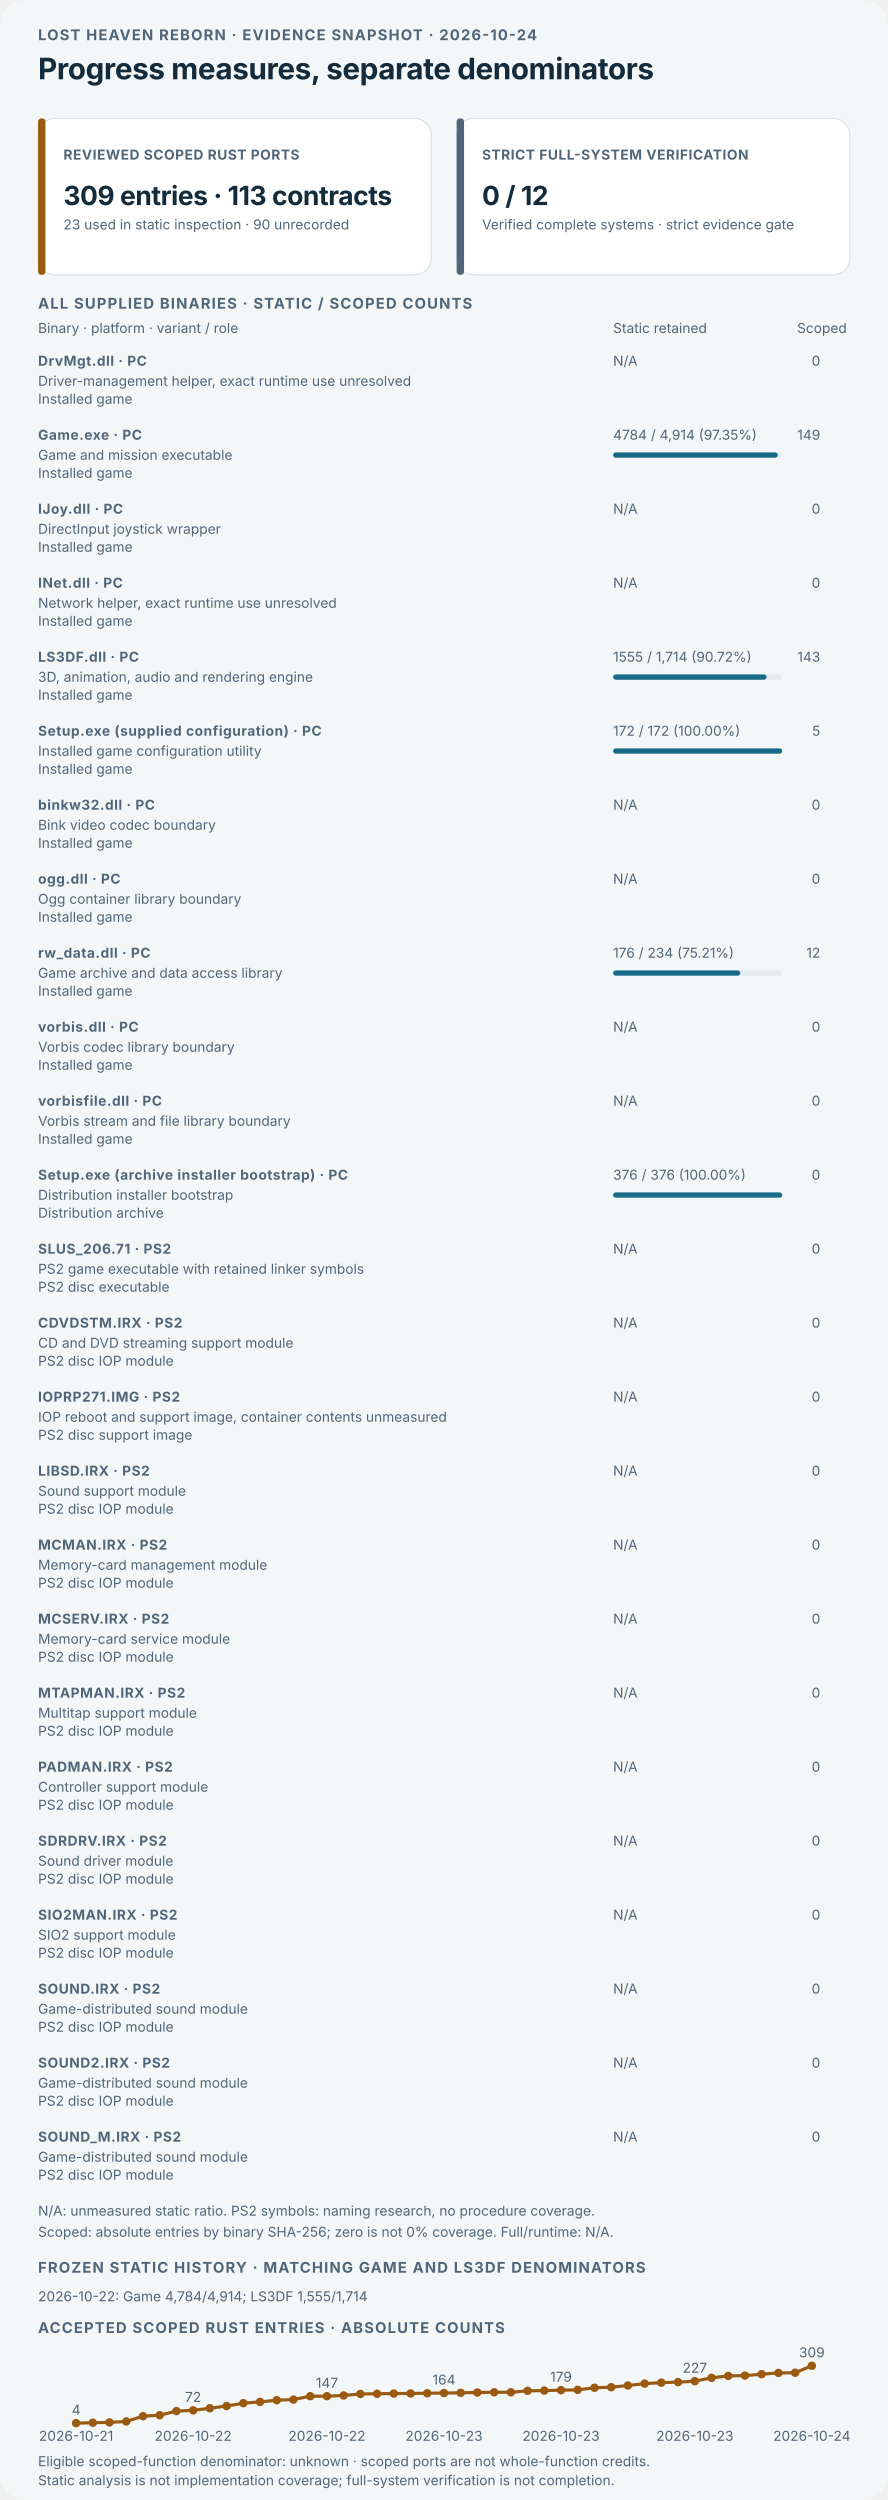
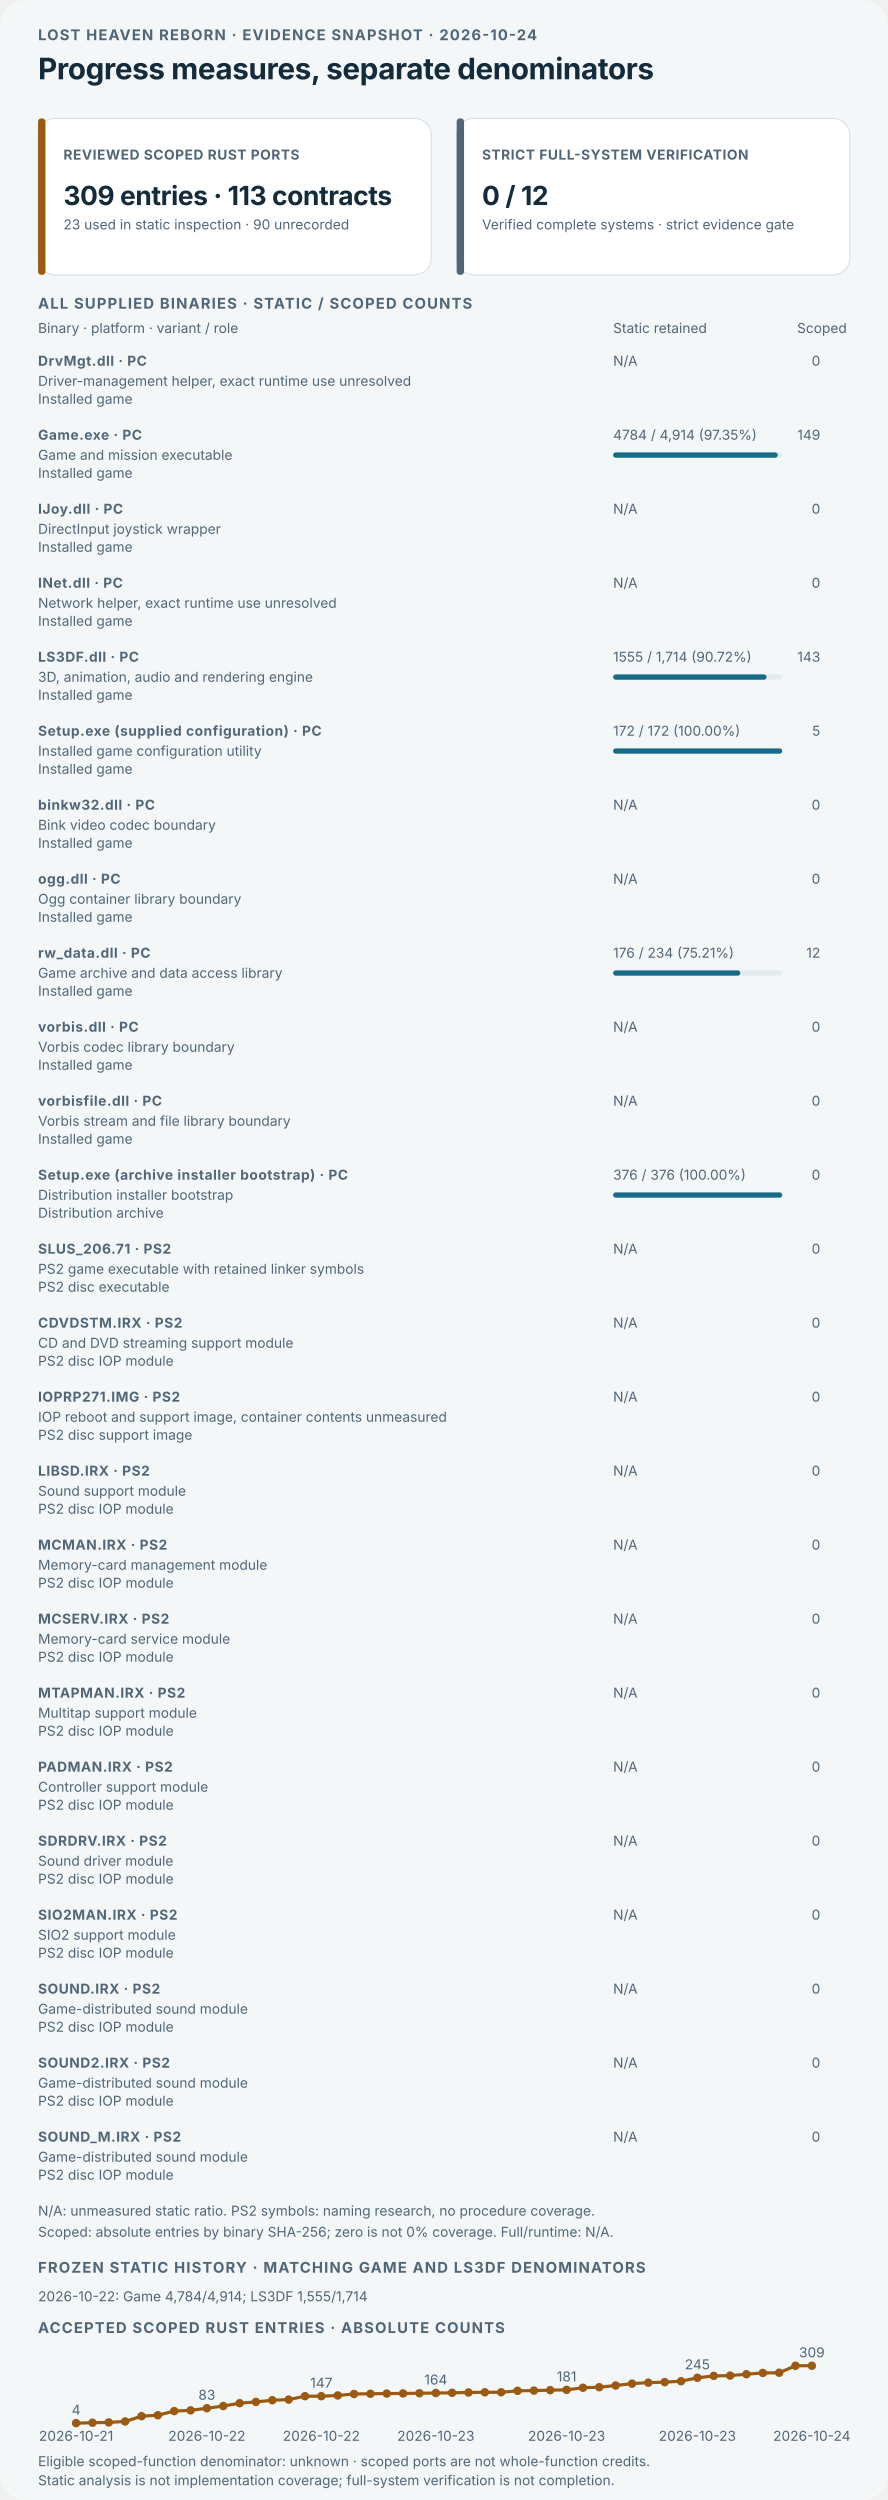
<svg xmlns="http://www.w3.org/2000/svg" viewBox="0 0 840 2365" role="img" aria-labelledby="dashboard-title dashboard-desc">
  <style>text{font-family:Inter,ui-sans-serif,system-ui,-apple-system,"Segoe UI",sans-serif;fill:#142b3b}.kicker{font-size:14px;font-weight:700;letter-spacing:1.1px;fill:#506577}.title{font-size:28px;font-weight:750;letter-spacing:-.35px}.label{font-size:13px;font-weight:750;letter-spacing:.5px;fill:#506577}.value{font-size:25px;font-weight:750;letter-spacing:-.4px}.detail,.history{font-size:13px;fill:#506577}.dark-bg{display:none}@media(prefers-color-scheme:dark){.light-bg{display:none}.dark-bg{display:inline}text{fill:#edf4f6}.kicker,.label,.detail,.history{fill:#b3c5ce}.card-bg{fill:#172b39;stroke:#3b5361}.bar-track{fill:#314957}}</style>
  <rect class="light-bg" width="840" height="2365" rx="24" fill="#f3f7f8" />
  <rect class="dark-bg" width="840" height="2365" rx="24" fill="#0d1b25" />
  <text x="36" y="38" class="kicker">LOST HEAVEN REBORN · EVIDENCE SNAPSHOT · 2026-10-24</text>
  <text x="36" y="75" class="title">Progress measures, separate denominators</text>
  <g>
    <rect class="card-bg" x="36" y="112" width="372" height="148" rx="16" fill="#ffffff" stroke="#d4e0e5" />
    <rect x="36" y="112" width="7" height="148" rx="3" fill="#9a5a12" />
    <text x="60" y="151" class="label">REVIEWED SCOPED RUST PORTS</text>
    <text x="60" y="194" class="value">309 entries · 113 contracts</text>
    <text x="60" y="217" class="detail">23 used in static inspection · 90 unrecorded</text>
  </g>
  <g>
    <rect class="card-bg" x="432" y="112" width="372" height="148" rx="16" fill="#ffffff" stroke="#d4e0e5" />
    <rect x="432" y="112" width="7" height="148" rx="3" fill="#506577" />
    <text x="456" y="151" class="label">STRICT FULL-SYSTEM VERIFICATION</text>
    <text x="456" y="194" class="value">0 / 12</text>
    <text x="456" y="217" class="detail">Verified complete systems · strict evidence gate</text>
  </g>
  <text x="36" y="292" class="kicker">ALL SUPPLIED BINARIES · STATIC / SCOPED COUNTS</text>
  <text x="36" y="315" class="detail">Binary · platform · variant / role</text>
  <text x="580" y="315" class="detail">Static retained</text>
  <text x="754" y="315" class="detail">Scoped</text>
  <text x="36" y="346" class="label">DrvMgt.dll · PC</text>
  <text x="36" y="365" class="detail">Driver-management helper, exact runtime use unresolved</text>
  <text x="36" y="382" class="detail">Installed game</text>
  <text x="580" y="346" class="detail">N/A</text>
  <text x="776" y="346" text-anchor="end" class="detail">0</text>
  <text x="36" y="416" class="label">Game.exe · PC</text>
  <text x="36" y="435" class="detail">Game and mission executable</text>
  <text x="36" y="452" class="detail">Installed game</text>
  <text x="580" y="416" class="detail">4784 / 4,914 (97.35%)</text>
  <text x="776" y="416" text-anchor="end" class="detail">149</text>
  <rect class="catalog-static-track bar-track" x="580" y="428" width="160" height="5" rx="2.5" fill="#e2ebee" />
  <rect class="catalog-static-fill" x="580" y="428" width="155.767" height="5" rx="2.5" fill="#176b87" />
  <text x="36" y="486" class="label">IJoy.dll · PC</text>
  <text x="36" y="505" class="detail">DirectInput joystick wrapper</text>
  <text x="36" y="522" class="detail">Installed game</text>
  <text x="580" y="486" class="detail">N/A</text>
  <text x="776" y="486" text-anchor="end" class="detail">0</text>
  <text x="36" y="556" class="label">INet.dll · PC</text>
  <text x="36" y="575" class="detail">Network helper, exact runtime use unresolved</text>
  <text x="36" y="592" class="detail">Installed game</text>
  <text x="580" y="556" class="detail">N/A</text>
  <text x="776" y="556" text-anchor="end" class="detail">0</text>
  <text x="36" y="626" class="label">LS3DF.dll · PC</text>
  <text x="36" y="645" class="detail">3D, animation, audio and rendering engine</text>
  <text x="36" y="662" class="detail">Installed game</text>
  <text x="580" y="626" class="detail">1555 / 1,714 (90.72%)</text>
  <text x="776" y="626" text-anchor="end" class="detail">143</text>
  <rect class="catalog-static-track bar-track" x="580" y="638" width="160" height="5" rx="2.5" fill="#e2ebee" />
  <rect class="catalog-static-fill" x="580" y="638" width="145.158" height="5" rx="2.5" fill="#176b87" />
  <text x="36" y="696" class="label">Setup.exe (supplied configuration) · PC</text>
  <text x="36" y="715" class="detail">Installed game configuration utility</text>
  <text x="36" y="732" class="detail">Installed game</text>
  <text x="580" y="696" class="detail">172 / 172 (100.00%)</text>
  <text x="776" y="696" text-anchor="end" class="detail">5</text>
  <rect class="catalog-static-track bar-track" x="580" y="708" width="160" height="5" rx="2.5" fill="#e2ebee" />
  <rect class="catalog-static-fill" x="580" y="708" width="160.000" height="5" rx="2.5" fill="#176b87" />
  <text x="36" y="766" class="label">binkw32.dll · PC</text>
  <text x="36" y="785" class="detail">Bink video codec boundary</text>
  <text x="36" y="802" class="detail">Installed game</text>
  <text x="580" y="766" class="detail">N/A</text>
  <text x="776" y="766" text-anchor="end" class="detail">0</text>
  <text x="36" y="836" class="label">ogg.dll · PC</text>
  <text x="36" y="855" class="detail">Ogg container library boundary</text>
  <text x="36" y="872" class="detail">Installed game</text>
  <text x="580" y="836" class="detail">N/A</text>
  <text x="776" y="836" text-anchor="end" class="detail">0</text>
  <text x="36" y="906" class="label">rw_data.dll · PC</text>
  <text x="36" y="925" class="detail">Game archive and data access library</text>
  <text x="36" y="942" class="detail">Installed game</text>
  <text x="580" y="906" class="detail">176 / 234 (75.21%)</text>
  <text x="776" y="906" text-anchor="end" class="detail">12</text>
  <rect class="catalog-static-track bar-track" x="580" y="918" width="160" height="5" rx="2.5" fill="#e2ebee" />
  <rect class="catalog-static-fill" x="580" y="918" width="120.342" height="5" rx="2.5" fill="#176b87" />
  <text x="36" y="976" class="label">vorbis.dll · PC</text>
  <text x="36" y="995" class="detail">Vorbis codec library boundary</text>
  <text x="36" y="1012" class="detail">Installed game</text>
  <text x="580" y="976" class="detail">N/A</text>
  <text x="776" y="976" text-anchor="end" class="detail">0</text>
  <text x="36" y="1046" class="label">vorbisfile.dll · PC</text>
  <text x="36" y="1065" class="detail">Vorbis stream and file library boundary</text>
  <text x="36" y="1082" class="detail">Installed game</text>
  <text x="580" y="1046" class="detail">N/A</text>
  <text x="776" y="1046" text-anchor="end" class="detail">0</text>
  <text x="36" y="1116" class="label">Setup.exe (archive installer bootstrap) · PC</text>
  <text x="36" y="1135" class="detail">Distribution installer bootstrap</text>
  <text x="36" y="1152" class="detail">Distribution archive</text>
  <text x="580" y="1116" class="detail">376 / 376 (100.00%)</text>
  <text x="776" y="1116" text-anchor="end" class="detail">0</text>
  <rect class="catalog-static-track bar-track" x="580" y="1128" width="160" height="5" rx="2.5" fill="#e2ebee" />
  <rect class="catalog-static-fill" x="580" y="1128" width="160.000" height="5" rx="2.5" fill="#176b87" />
  <text x="36" y="1186" class="label">SLUS_206.71 · PS2</text>
  <text x="36" y="1205" class="detail">PS2 game executable with retained linker symbols</text>
  <text x="36" y="1222" class="detail">PS2 disc executable</text>
  <text x="580" y="1186" class="detail">N/A</text>
  <text x="776" y="1186" text-anchor="end" class="detail">0</text>
  <text x="36" y="1256" class="label">CDVDSTM.IRX · PS2</text>
  <text x="36" y="1275" class="detail">CD and DVD streaming support module</text>
  <text x="36" y="1292" class="detail">PS2 disc IOP module</text>
  <text x="580" y="1256" class="detail">N/A</text>
  <text x="776" y="1256" text-anchor="end" class="detail">0</text>
  <text x="36" y="1326" class="label">IOPRP271.IMG · PS2</text>
  <text x="36" y="1345" class="detail">IOP reboot and support image, container contents unmeasured</text>
  <text x="36" y="1362" class="detail">PS2 disc support image</text>
  <text x="580" y="1326" class="detail">N/A</text>
  <text x="776" y="1326" text-anchor="end" class="detail">0</text>
  <text x="36" y="1396" class="label">LIBSD.IRX · PS2</text>
  <text x="36" y="1415" class="detail">Sound support module</text>
  <text x="36" y="1432" class="detail">PS2 disc IOP module</text>
  <text x="580" y="1396" class="detail">N/A</text>
  <text x="776" y="1396" text-anchor="end" class="detail">0</text>
  <text x="36" y="1466" class="label">MCMAN.IRX · PS2</text>
  <text x="36" y="1485" class="detail">Memory-card management module</text>
  <text x="36" y="1502" class="detail">PS2 disc IOP module</text>
  <text x="580" y="1466" class="detail">N/A</text>
  <text x="776" y="1466" text-anchor="end" class="detail">0</text>
  <text x="36" y="1536" class="label">MCSERV.IRX · PS2</text>
  <text x="36" y="1555" class="detail">Memory-card service module</text>
  <text x="36" y="1572" class="detail">PS2 disc IOP module</text>
  <text x="580" y="1536" class="detail">N/A</text>
  <text x="776" y="1536" text-anchor="end" class="detail">0</text>
  <text x="36" y="1606" class="label">MTAPMAN.IRX · PS2</text>
  <text x="36" y="1625" class="detail">Multitap support module</text>
  <text x="36" y="1642" class="detail">PS2 disc IOP module</text>
  <text x="580" y="1606" class="detail">N/A</text>
  <text x="776" y="1606" text-anchor="end" class="detail">0</text>
  <text x="36" y="1676" class="label">PADMAN.IRX · PS2</text>
  <text x="36" y="1695" class="detail">Controller support module</text>
  <text x="36" y="1712" class="detail">PS2 disc IOP module</text>
  <text x="580" y="1676" class="detail">N/A</text>
  <text x="776" y="1676" text-anchor="end" class="detail">0</text>
  <text x="36" y="1746" class="label">SDRDRV.IRX · PS2</text>
  <text x="36" y="1765" class="detail">Sound driver module</text>
  <text x="36" y="1782" class="detail">PS2 disc IOP module</text>
  <text x="580" y="1746" class="detail">N/A</text>
  <text x="776" y="1746" text-anchor="end" class="detail">0</text>
  <text x="36" y="1816" class="label">SIO2MAN.IRX · PS2</text>
  <text x="36" y="1835" class="detail">SIO2 support module</text>
  <text x="36" y="1852" class="detail">PS2 disc IOP module</text>
  <text x="580" y="1816" class="detail">N/A</text>
  <text x="776" y="1816" text-anchor="end" class="detail">0</text>
  <text x="36" y="1886" class="label">SOUND.IRX · PS2</text>
  <text x="36" y="1905" class="detail">Game-distributed sound module</text>
  <text x="36" y="1922" class="detail">PS2 disc IOP module</text>
  <text x="580" y="1886" class="detail">N/A</text>
  <text x="776" y="1886" text-anchor="end" class="detail">0</text>
  <text x="36" y="1956" class="label">SOUND2.IRX · PS2</text>
  <text x="36" y="1975" class="detail">Game-distributed sound module</text>
  <text x="36" y="1992" class="detail">PS2 disc IOP module</text>
  <text x="580" y="1956" class="detail">N/A</text>
  <text x="776" y="1956" text-anchor="end" class="detail">0</text>
  <text x="36" y="2026" class="label">SOUND_M.IRX · PS2</text>
  <text x="36" y="2045" class="detail">Game-distributed sound module</text>
  <text x="36" y="2062" class="detail">PS2 disc IOP module</text>
  <text x="580" y="2026" class="detail">N/A</text>
  <text x="776" y="2026" text-anchor="end" class="detail">0</text>
  <text x="36" y="2096" class="detail">N/A: unmeasured static ratio. PS2 symbols: naming research, no procedure coverage.</text>
  <text x="36" y="2116" class="detail">Scoped: absolute entries by binary SHA-256; zero is not 0% coverage. Full/runtime: N/A.</text>
  <text x="36" y="2150" class="kicker">FROZEN STATIC HISTORY · MATCHING GAME AND LS3DF DENOMINATORS</text>
  <text x="36" y="2177" class="history">2026-10-22: Game 4,784/4,914; LS3DF 1,555/1,714</text>
  <text x="36" y="2207" class="kicker">ACCEPTED SCOPED RUST ENTRIES · ABSOLUTE COUNTS</text>
-   <polyline points="72.0,2292.3 87.8,2291.9 103.6,2291.6 119.5,2290.7 135.3,2285.7 151.1,2284.8 166.9,2280.9 182.7,2280.2 198.5,2278.2 214.4,2276.1 230.2,2273.4 246.0,2272.2 261.8,2270.6 277.6,2270.0 293.5,2266.8 309.3,2266.8 325.1,2266.1 340.9,2264.7 356.7,2264.5 372.5,2264.3 388.4,2264.2 404.2,2264.0 420.0,2263.8 435.8,2263.6 451.6,2263.3 467.5,2263.1 483.3,2263.1 499.1,2261.7 514.9,2261.5 530.7,2261.1 546.5,2260.8 562.4,2258.8 578.2,2258.3 594.0,2256.7 609.8,2254.9 625.6,2254.0 641.5,2253.5 657.3,2252.6 673.1,2249.4 688.9,2247.6 704.7,2247.3 720.5,2246.0 736.4,2244.8 752.2,2244.6 768.0,2238.0" fill="none" stroke="#9a5a12" stroke-width="3" stroke-linecap="round" stroke-linejoin="round" />
+   <polyline points="72.0,2292.3 87.5,2291.9 102.9,2291.6 118.4,2290.7 133.9,2285.7 149.3,2284.8 164.8,2280.9 180.3,2280.2 195.7,2278.2 211.2,2276.1 226.7,2273.4 242.1,2272.2 257.6,2270.6 273.1,2270.0 288.5,2266.8 304.0,2266.8 319.5,2266.1 334.9,2264.7 350.4,2264.5 365.9,2264.3 381.3,2264.2 396.8,2264.0 412.3,2263.8 427.7,2263.6 443.2,2263.3 458.7,2263.1 474.1,2263.1 489.6,2261.7 505.1,2261.5 520.5,2261.1 536.0,2260.8 551.5,2258.8 566.9,2258.3 582.4,2256.7 597.9,2254.9 613.3,2254.0 628.8,2253.5 644.3,2252.6 659.7,2249.4 675.2,2247.6 690.7,2247.3 706.1,2246.0 721.6,2244.8 737.1,2244.6 752.5,2238.0 768.0,2238.0" fill="none" stroke="#9a5a12" stroke-width="3" stroke-linecap="round" stroke-linejoin="round" />
  <circle cx="72.0" cy="2292.3" r="4" fill="#9a5a12" />
  <text x="72.0" y="2284.3" text-anchor="middle" class="history">4</text>
  <text x="72.0" y="2309" text-anchor="middle" class="history">2026-10-21</text>
-   <circle cx="87.8" cy="2291.9" r="4" fill="#9a5a12" />
-   <circle cx="103.6" cy="2291.6" r="4" fill="#9a5a12" />
-   <circle cx="119.5" cy="2290.7" r="4" fill="#9a5a12" />
-   <circle cx="135.3" cy="2285.7" r="4" fill="#9a5a12" />
-   <circle cx="151.1" cy="2284.8" r="4" fill="#9a5a12" />
-   <circle cx="166.9" cy="2280.9" r="4" fill="#9a5a12" />
-   <circle cx="182.7" cy="2280.2" r="4" fill="#9a5a12" />
-   <text x="182.7" y="2272.2" text-anchor="middle" class="history">72</text>
-   <text x="182.7" y="2309" text-anchor="middle" class="history">2026-10-22</text>
-   <circle cx="198.5" cy="2278.2" r="4" fill="#9a5a12" />
-   <circle cx="214.4" cy="2276.1" r="4" fill="#9a5a12" />
-   <circle cx="230.2" cy="2273.4" r="4" fill="#9a5a12" />
-   <circle cx="246.0" cy="2272.2" r="4" fill="#9a5a12" />
-   <circle cx="261.8" cy="2270.6" r="4" fill="#9a5a12" />
-   <circle cx="277.6" cy="2270.0" r="4" fill="#9a5a12" />
-   <circle cx="293.5" cy="2266.8" r="4" fill="#9a5a12" />
-   <circle cx="309.3" cy="2266.8" r="4" fill="#9a5a12" />
-   <text x="309.3" y="2258.8" text-anchor="middle" class="history">147</text>
-   <text x="309.3" y="2309" text-anchor="middle" class="history">2026-10-22</text>
-   <circle cx="325.1" cy="2266.1" r="4" fill="#9a5a12" />
-   <circle cx="340.9" cy="2264.7" r="4" fill="#9a5a12" />
-   <circle cx="356.7" cy="2264.5" r="4" fill="#9a5a12" />
-   <circle cx="372.5" cy="2264.3" r="4" fill="#9a5a12" />
-   <circle cx="388.4" cy="2264.2" r="4" fill="#9a5a12" />
-   <circle cx="404.2" cy="2264.0" r="4" fill="#9a5a12" />
-   <circle cx="420.0" cy="2263.8" r="4" fill="#9a5a12" />
-   <text x="420.0" y="2255.8" text-anchor="middle" class="history">164</text>
-   <text x="420.0" y="2309" text-anchor="middle" class="history">2026-10-23</text>
-   <circle cx="435.8" cy="2263.6" r="4" fill="#9a5a12" />
-   <circle cx="451.6" cy="2263.3" r="4" fill="#9a5a12" />
-   <circle cx="467.5" cy="2263.1" r="4" fill="#9a5a12" />
-   <circle cx="483.3" cy="2263.1" r="4" fill="#9a5a12" />
-   <circle cx="499.1" cy="2261.7" r="4" fill="#9a5a12" />
-   <circle cx="514.9" cy="2261.5" r="4" fill="#9a5a12" />
-   <circle cx="530.7" cy="2261.1" r="4" fill="#9a5a12" />
-   <text x="530.7" y="2253.1" text-anchor="middle" class="history">179</text>
-   <text x="530.7" y="2309" text-anchor="middle" class="history">2026-10-23</text>
-   <circle cx="546.5" cy="2260.8" r="4" fill="#9a5a12" />
-   <circle cx="562.4" cy="2258.8" r="4" fill="#9a5a12" />
-   <circle cx="578.2" cy="2258.3" r="4" fill="#9a5a12" />
-   <circle cx="594.0" cy="2256.7" r="4" fill="#9a5a12" />
-   <circle cx="609.8" cy="2254.9" r="4" fill="#9a5a12" />
-   <circle cx="625.6" cy="2254.0" r="4" fill="#9a5a12" />
-   <circle cx="641.5" cy="2253.5" r="4" fill="#9a5a12" />
-   <circle cx="657.3" cy="2252.6" r="4" fill="#9a5a12" />
-   <text x="657.3" y="2244.6" text-anchor="middle" class="history">227</text>
-   <text x="657.3" y="2309" text-anchor="middle" class="history">2026-10-23</text>
-   <circle cx="673.1" cy="2249.4" r="4" fill="#9a5a12" />
-   <circle cx="688.9" cy="2247.6" r="4" fill="#9a5a12" />
-   <circle cx="704.7" cy="2247.3" r="4" fill="#9a5a12" />
-   <circle cx="720.5" cy="2246.0" r="4" fill="#9a5a12" />
-   <circle cx="736.4" cy="2244.8" r="4" fill="#9a5a12" />
-   <circle cx="752.2" cy="2244.6" r="4" fill="#9a5a12" />
+   <circle cx="87.5" cy="2291.9" r="4" fill="#9a5a12" />
+   <circle cx="102.9" cy="2291.6" r="4" fill="#9a5a12" />
+   <circle cx="118.4" cy="2290.7" r="4" fill="#9a5a12" />
+   <circle cx="133.9" cy="2285.7" r="4" fill="#9a5a12" />
+   <circle cx="149.3" cy="2284.8" r="4" fill="#9a5a12" />
+   <circle cx="164.8" cy="2280.9" r="4" fill="#9a5a12" />
+   <circle cx="180.3" cy="2280.2" r="4" fill="#9a5a12" />
+   <circle cx="195.7" cy="2278.2" r="4" fill="#9a5a12" />
+   <text x="195.7" y="2270.2" text-anchor="middle" class="history">83</text>
+   <text x="195.7" y="2309" text-anchor="middle" class="history">2026-10-22</text>
+   <circle cx="211.2" cy="2276.1" r="4" fill="#9a5a12" />
+   <circle cx="226.7" cy="2273.4" r="4" fill="#9a5a12" />
+   <circle cx="242.1" cy="2272.2" r="4" fill="#9a5a12" />
+   <circle cx="257.6" cy="2270.6" r="4" fill="#9a5a12" />
+   <circle cx="273.1" cy="2270.0" r="4" fill="#9a5a12" />
+   <circle cx="288.5" cy="2266.8" r="4" fill="#9a5a12" />
+   <circle cx="304.0" cy="2266.8" r="4" fill="#9a5a12" />
+   <text x="304.0" y="2258.8" text-anchor="middle" class="history">147</text>
+   <text x="304.0" y="2309" text-anchor="middle" class="history">2026-10-22</text>
+   <circle cx="319.5" cy="2266.1" r="4" fill="#9a5a12" />
+   <circle cx="334.9" cy="2264.7" r="4" fill="#9a5a12" />
+   <circle cx="350.4" cy="2264.5" r="4" fill="#9a5a12" />
+   <circle cx="365.9" cy="2264.3" r="4" fill="#9a5a12" />
+   <circle cx="381.3" cy="2264.2" r="4" fill="#9a5a12" />
+   <circle cx="396.8" cy="2264.0" r="4" fill="#9a5a12" />
+   <circle cx="412.3" cy="2263.8" r="4" fill="#9a5a12" />
+   <text x="412.3" y="2255.8" text-anchor="middle" class="history">164</text>
+   <text x="412.3" y="2309" text-anchor="middle" class="history">2026-10-23</text>
+   <circle cx="427.7" cy="2263.6" r="4" fill="#9a5a12" />
+   <circle cx="443.2" cy="2263.3" r="4" fill="#9a5a12" />
+   <circle cx="458.7" cy="2263.1" r="4" fill="#9a5a12" />
+   <circle cx="474.1" cy="2263.1" r="4" fill="#9a5a12" />
+   <circle cx="489.6" cy="2261.7" r="4" fill="#9a5a12" />
+   <circle cx="505.1" cy="2261.5" r="4" fill="#9a5a12" />
+   <circle cx="520.5" cy="2261.1" r="4" fill="#9a5a12" />
+   <circle cx="536.0" cy="2260.8" r="4" fill="#9a5a12" />
+   <text x="536.0" y="2252.8" text-anchor="middle" class="history">181</text>
+   <text x="536.0" y="2309" text-anchor="middle" class="history">2026-10-23</text>
+   <circle cx="551.5" cy="2258.8" r="4" fill="#9a5a12" />
+   <circle cx="566.9" cy="2258.3" r="4" fill="#9a5a12" />
+   <circle cx="582.4" cy="2256.7" r="4" fill="#9a5a12" />
+   <circle cx="597.9" cy="2254.9" r="4" fill="#9a5a12" />
+   <circle cx="613.3" cy="2254.0" r="4" fill="#9a5a12" />
+   <circle cx="628.8" cy="2253.5" r="4" fill="#9a5a12" />
+   <circle cx="644.3" cy="2252.6" r="4" fill="#9a5a12" />
+   <circle cx="659.7" cy="2249.4" r="4" fill="#9a5a12" />
+   <text x="659.7" y="2241.4" text-anchor="middle" class="history">245</text>
+   <text x="659.7" y="2309" text-anchor="middle" class="history">2026-10-23</text>
+   <circle cx="675.2" cy="2247.6" r="4" fill="#9a5a12" />
+   <circle cx="690.7" cy="2247.3" r="4" fill="#9a5a12" />
+   <circle cx="706.1" cy="2246.0" r="4" fill="#9a5a12" />
+   <circle cx="721.6" cy="2244.8" r="4" fill="#9a5a12" />
+   <circle cx="737.1" cy="2244.6" r="4" fill="#9a5a12" />
+   <circle cx="752.5" cy="2238.0" r="4" fill="#9a5a12" />
  <circle cx="768.0" cy="2238.0" r="4" fill="#9a5a12" />
  <text x="768.0" y="2230.0" text-anchor="middle" class="history">309</text>
  <text x="768.0" y="2309" text-anchor="middle" class="history">2026-10-24</text>
  <text x="36" y="2333" class="detail">Eligible scoped-function denominator: unknown · scoped ports are not whole-function credits.</text>
  <text x="36" y="2351" class="detail">Static analysis is not implementation coverage; full-system verification is not completion.</text>
</svg>
